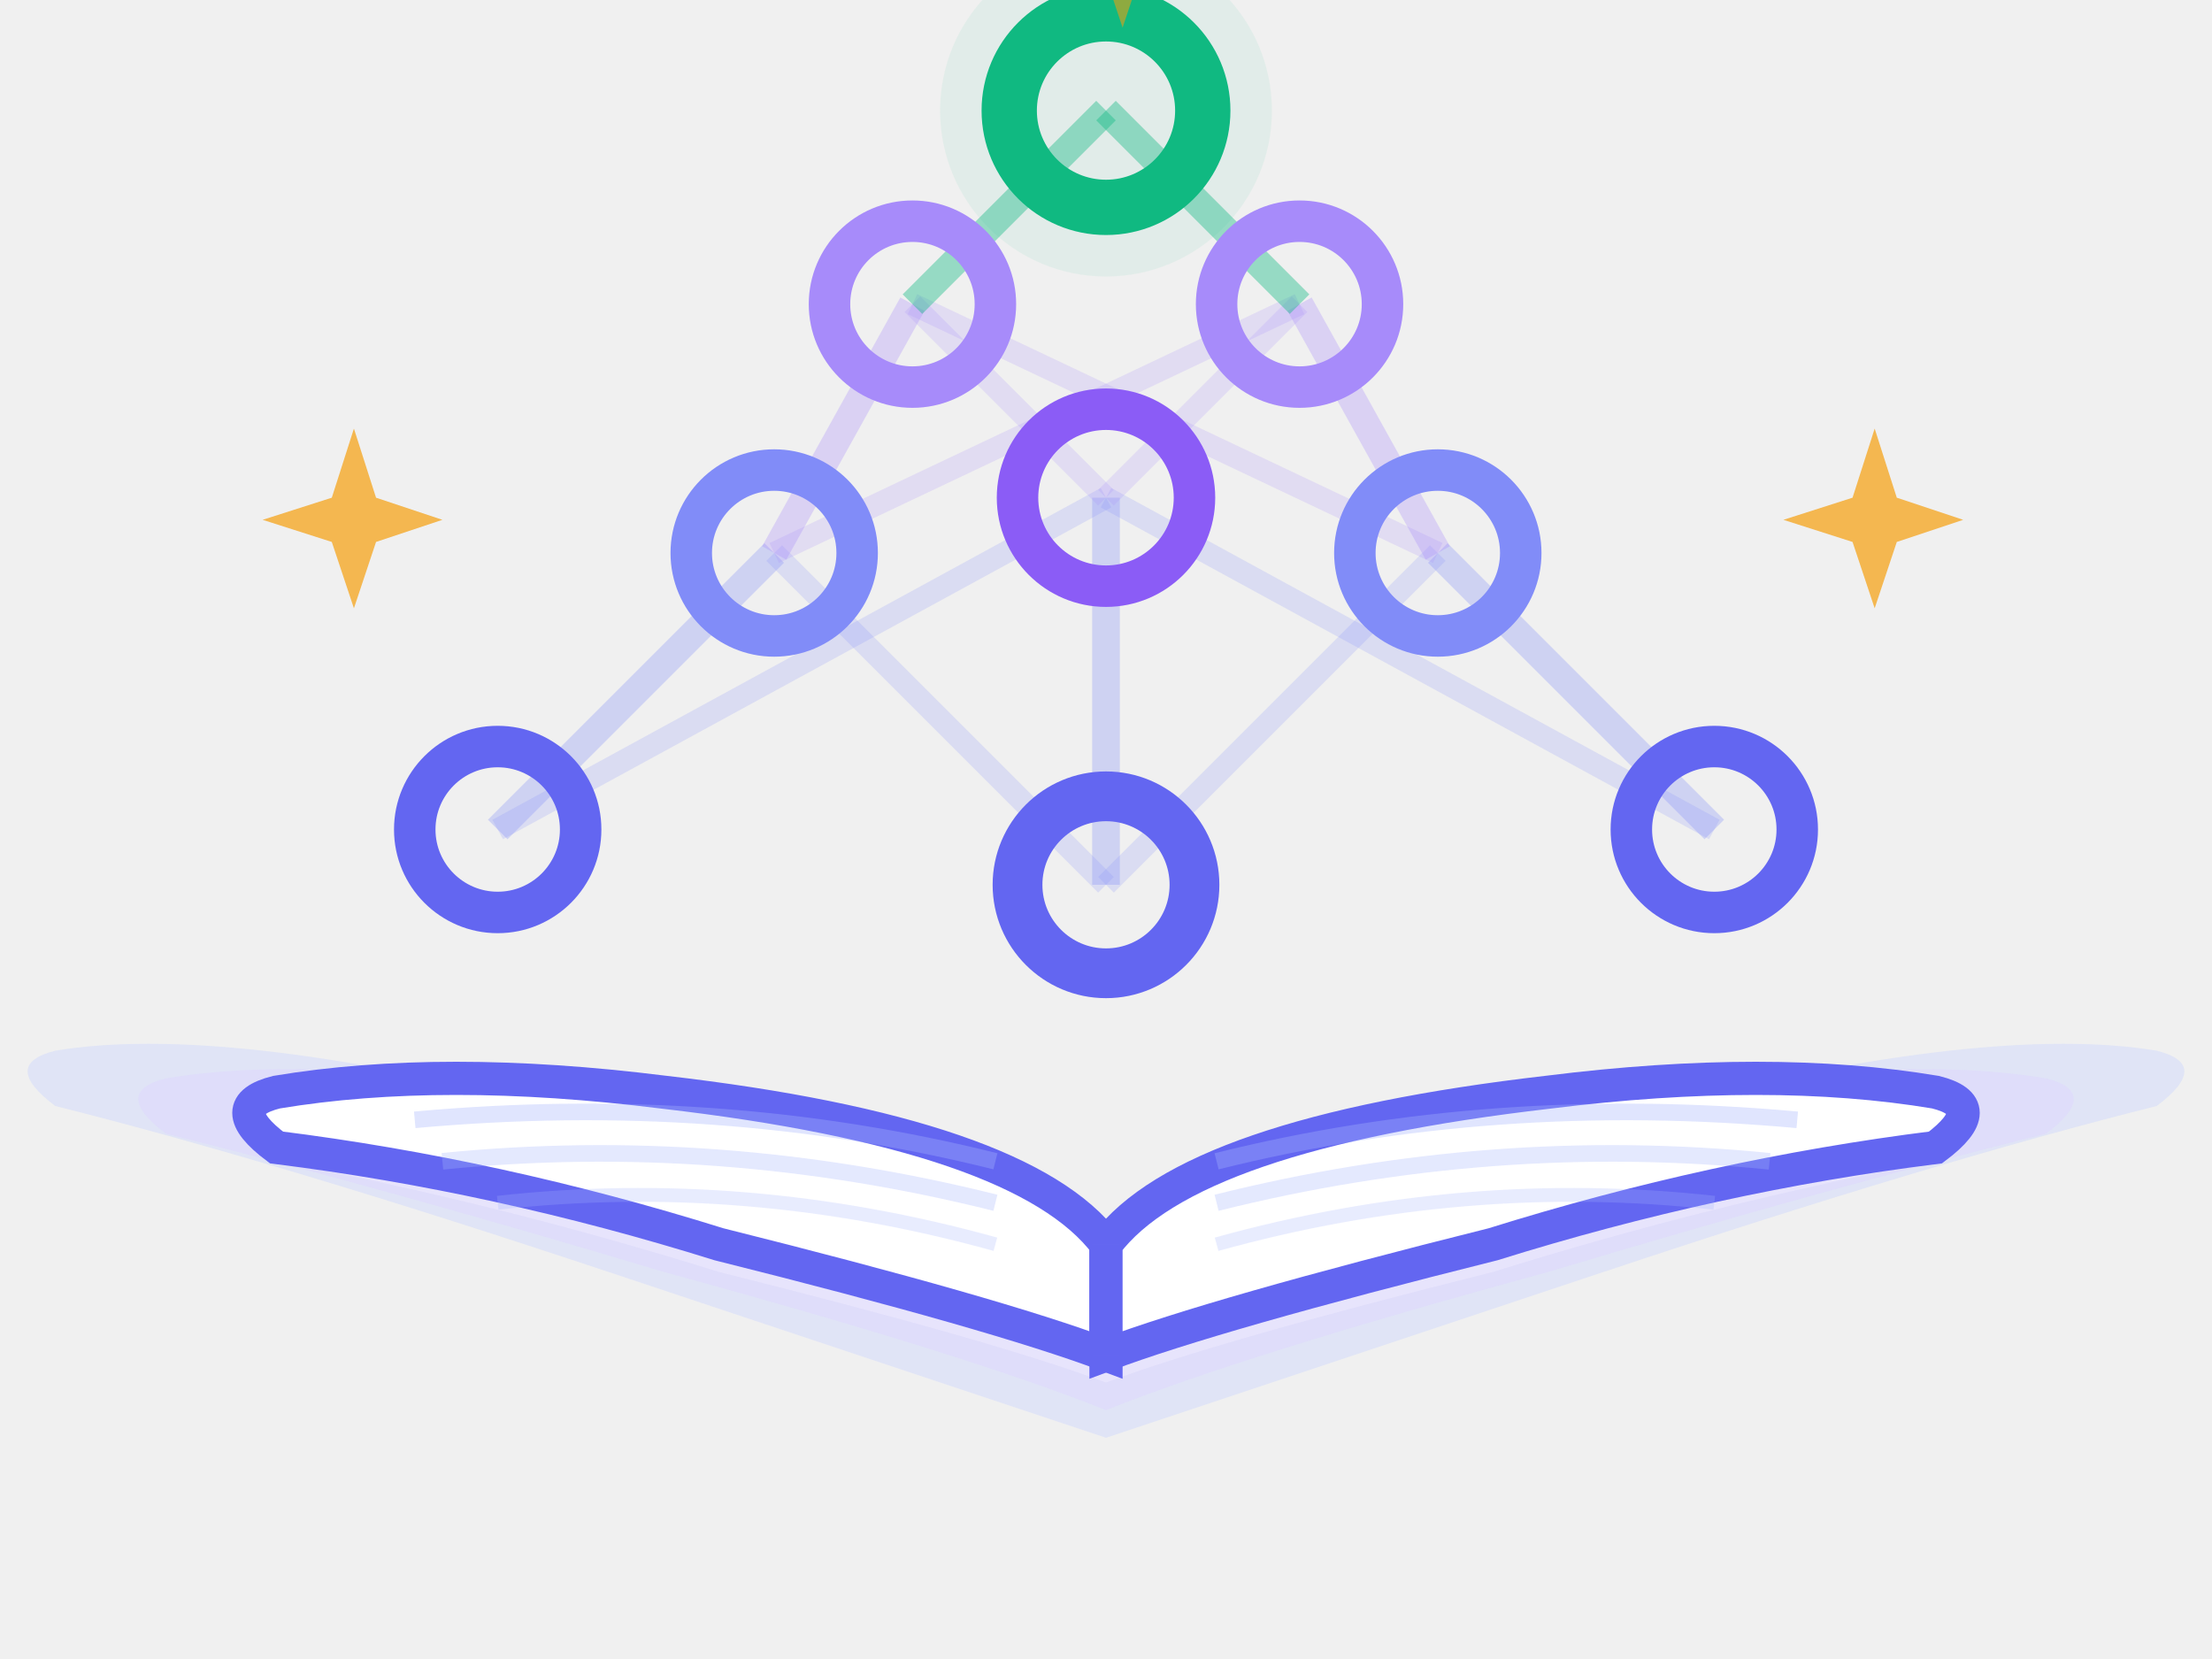
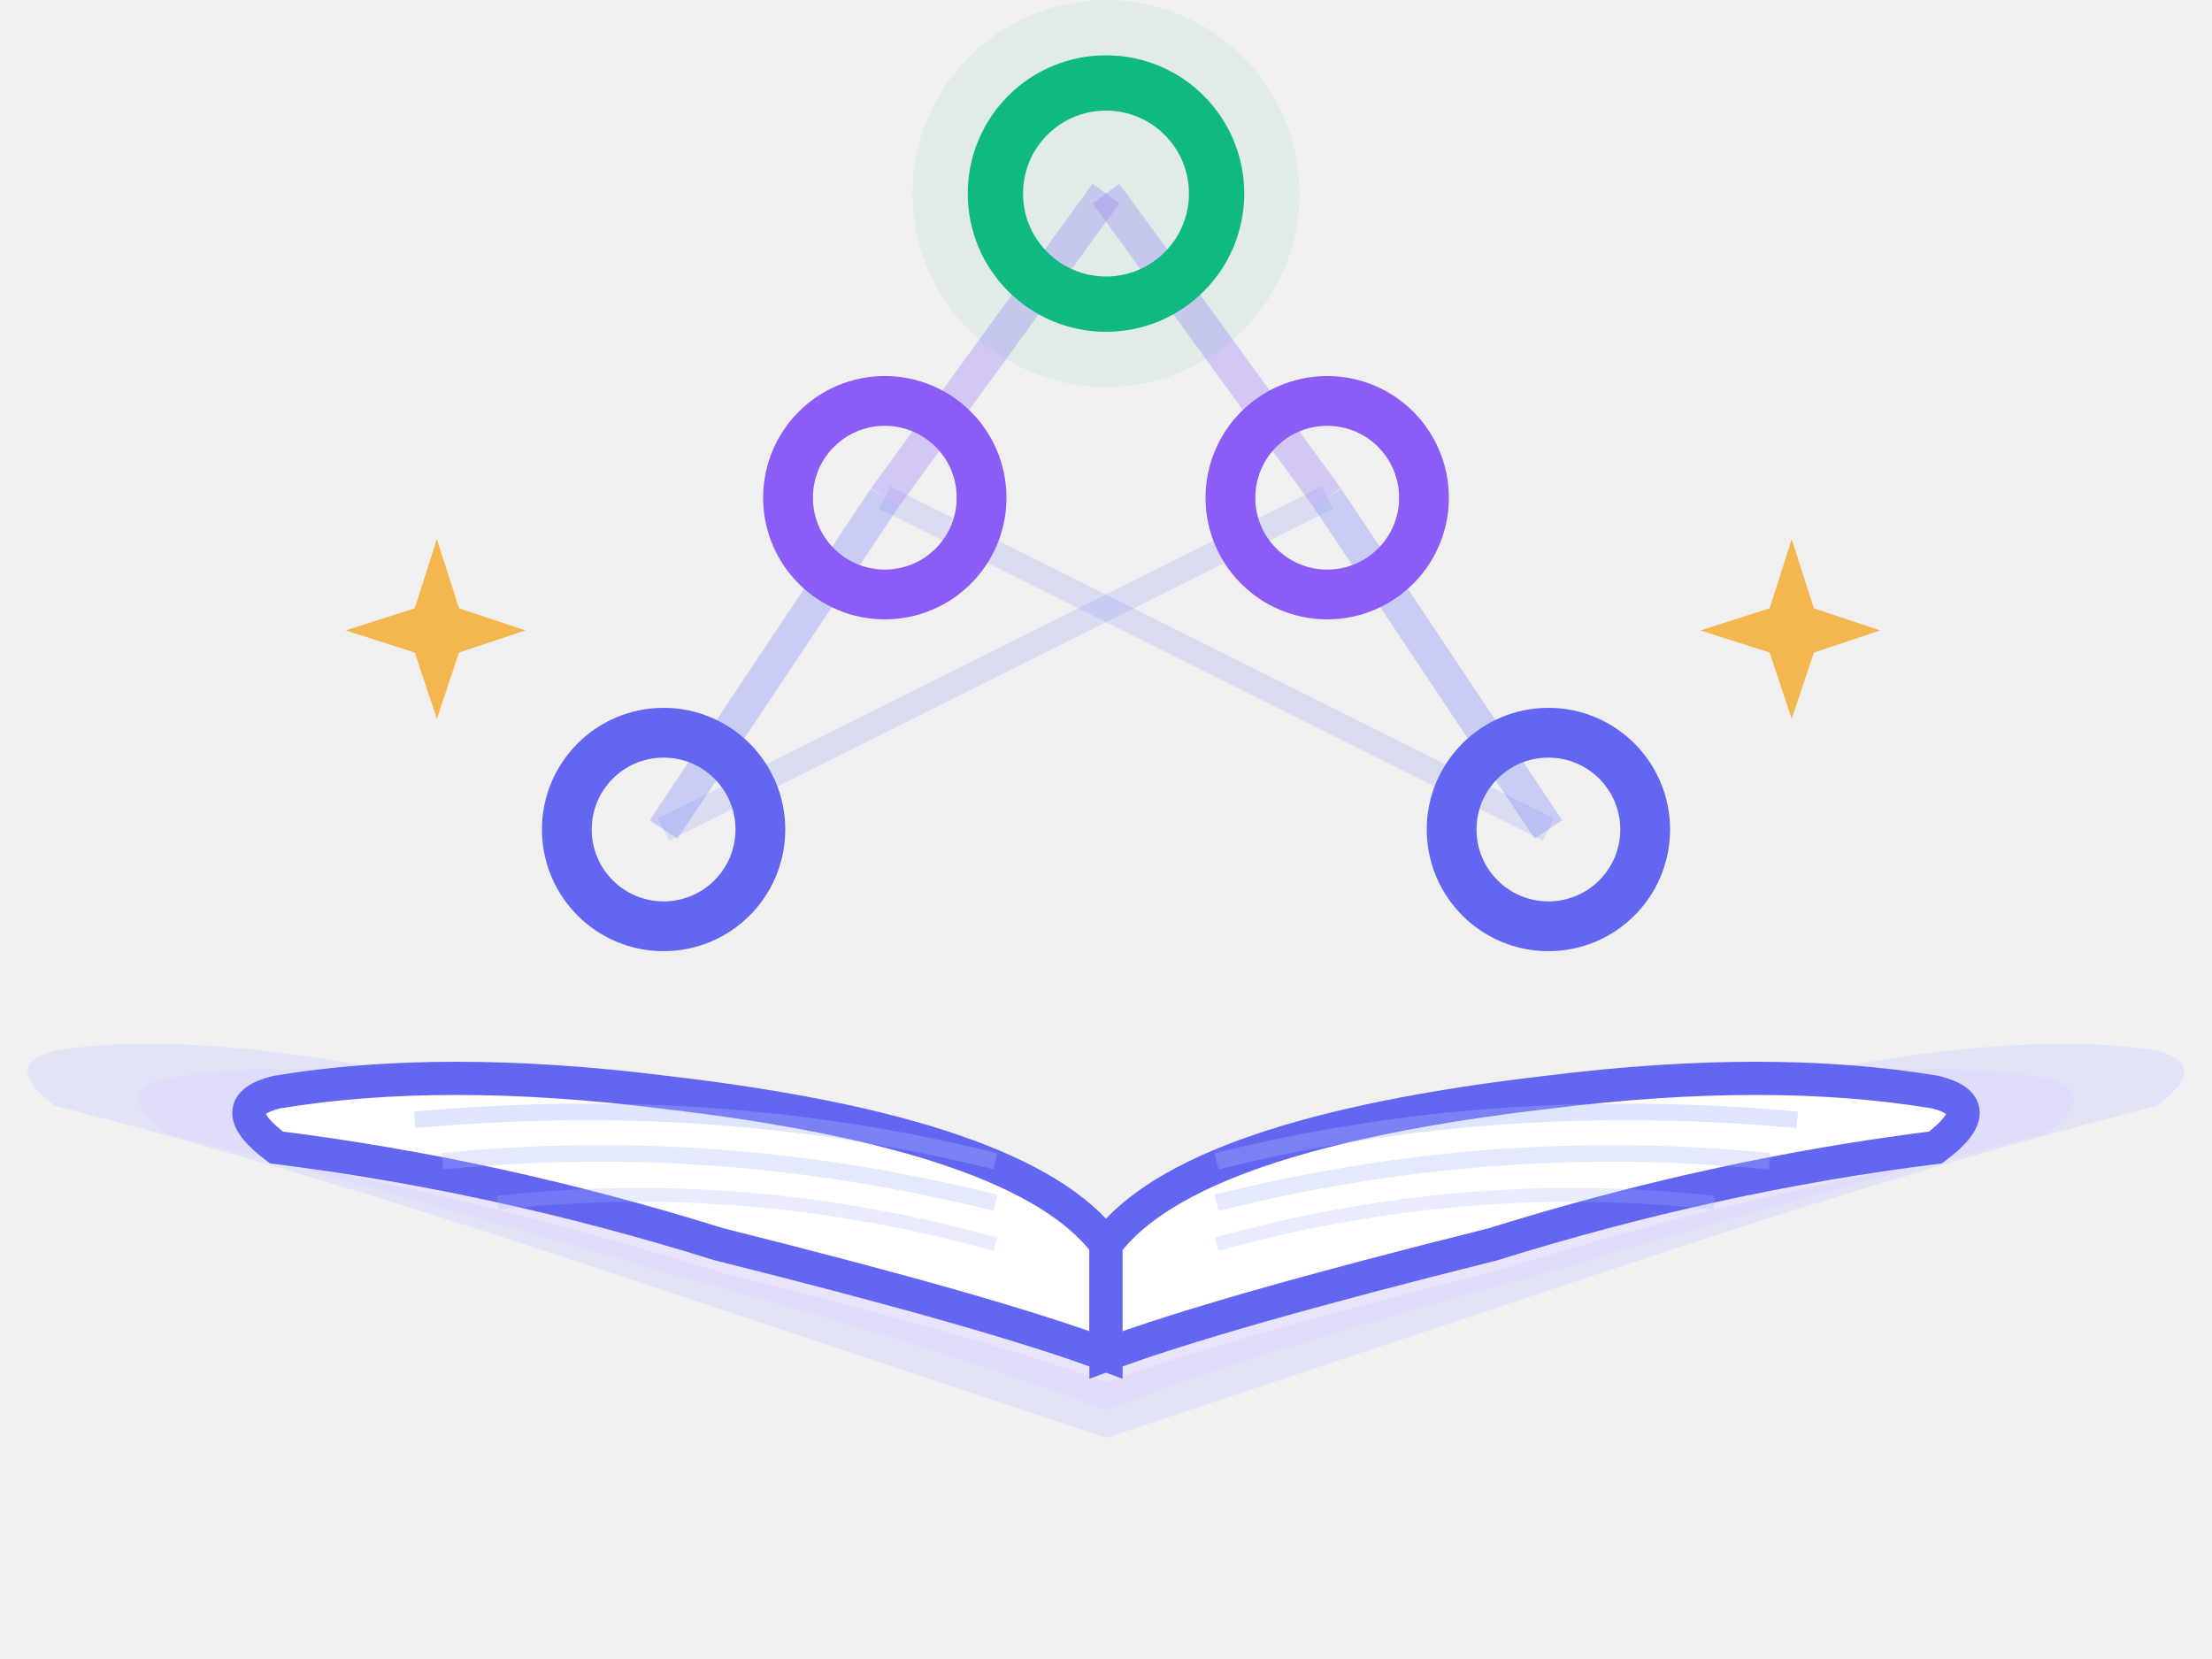
<svg xmlns="http://www.w3.org/2000/svg" viewBox="0 0 80 60" fill="none">
  <path d="M40 48 Q38 44 20 40 Q8 37 2 38 Q0 38.5 2 40 Q10 42 22 46 Q34 50 40 52 Z" fill="#C7D2FE" opacity="0.4" />
  <path d="M40 48 Q42 44 60 40 Q72 37 78 38 Q80 38.5 78 40 Q70 42 58 46 Q46 50 40 52 Z" fill="#C7D2FE" opacity="0.4" />
  <path d="M40 47 Q38 43 22 40 Q12 38 6 39 Q4 39.5 6 41 Q14 43 24 46 Q35 49 40 51 Z" fill="#DDD6FE" opacity="0.5" />
  <path d="M40 47 Q42 43 58 40 Q68 38 74 39 Q76 39.5 74 41 Q66 43 56 46 Q45 49 40 51 Z" fill="#DDD6FE" opacity="0.5" />
  <path d="M40 46 Q38 42 24 40 Q16 39 10 40 Q8 40.5 10 42 Q18 43.5 26 46 Q36 48.5 40 50 Z" fill="#EDE9FE" opacity="0.6" />
  <path d="M40 46 Q42 42 56 40 Q64 39 70 40 Q72 40.5 70 42 Q62 43.5 54 46 Q44 48.5 40 50 Z" fill="#EDE9FE" opacity="0.6" />
  <path d="M40 45 Q37 41 24 39.5 Q16 38.5 10 39.5 Q8 40 10 41.5 Q18 42.5 26 45 Q36 47.5 40 49 Z" fill="white" stroke="#6366F1" stroke-width="1.2" />
  <path d="M40 45 Q43 41 56 39.5 Q64 38.5 70 39.5 Q72 40 70 41.5 Q62 42.5 54 45 Q44 47.5 40 49 Z" fill="white" stroke="#6366F1" stroke-width="1.2" />
  <path d="M40 45 L40 49" stroke="#6366F1" stroke-width="1" opacity="0.5" />
  <path d="M15 40.5 Q26 39.5 36 42" stroke="#A5B4FC" stroke-width="0.6" opacity="0.35" />
  <path d="M16 42 Q26 41 36 43.5" stroke="#A5B4FC" stroke-width="0.6" opacity="0.3" />
  <path d="M18 43.5 Q27 42.5 36 45" stroke="#A5B4FC" stroke-width="0.5" opacity="0.25" />
  <path d="M65 40.5 Q54 39.5 44 42" stroke="#A5B4FC" stroke-width="0.6" opacity="0.35" />
  <path d="M64 42 Q54 41 44 43.5" stroke="#A5B4FC" stroke-width="0.6" opacity="0.3" />
  <path d="M62 43.5 Q53 42.5 44 45" stroke="#A5B4FC" stroke-width="0.5" opacity="0.25" />
-   <line x1="18" y1="30" x2="28" y2="20" stroke="#818CF8" stroke-width="1" opacity="0.3" />
-   <line x1="18" y1="30" x2="40" y2="18" stroke="#818CF8" stroke-width="0.8" opacity="0.2" />
-   <line x1="40" y1="32" x2="28" y2="20" stroke="#818CF8" stroke-width="0.8" opacity="0.2" />
-   <line x1="40" y1="32" x2="40" y2="18" stroke="#818CF8" stroke-width="1" opacity="0.3" />
-   <line x1="40" y1="32" x2="52" y2="20" stroke="#818CF8" stroke-width="0.8" opacity="0.2" />
-   <line x1="62" y1="30" x2="52" y2="20" stroke="#818CF8" stroke-width="1" opacity="0.3" />
-   <line x1="62" y1="30" x2="40" y2="18" stroke="#818CF8" stroke-width="0.8" opacity="0.2" />
-   <line x1="28" y1="20" x2="33" y2="11" stroke="#A78BFA" stroke-width="1" opacity="0.3" />
-   <line x1="28" y1="20" x2="47" y2="11" stroke="#A78BFA" stroke-width="0.8" opacity="0.2" />
-   <line x1="40" y1="18" x2="33" y2="11" stroke="#A78BFA" stroke-width="0.8" opacity="0.2" />
-   <line x1="40" y1="18" x2="47" y2="11" stroke="#A78BFA" stroke-width="0.8" opacity="0.2" />
-   <line x1="52" y1="20" x2="47" y2="11" stroke="#A78BFA" stroke-width="1" opacity="0.3" />
-   <line x1="52" y1="20" x2="33" y2="11" stroke="#A78BFA" stroke-width="0.8" opacity="0.2" />
-   <line x1="33" y1="11" x2="40" y2="4" stroke="#10B981" stroke-width="1" opacity="0.4" />
-   <line x1="47" y1="11" x2="40" y2="4" stroke="#10B981" stroke-width="1" opacity="0.4" />
-   <circle cx="18" cy="30" r="3" fill="none" stroke="#6366F1" stroke-width="1.5" />
-   <circle cx="40" cy="32" r="3.2" fill="none" stroke="#6366F1" stroke-width="1.8" />
-   <circle cx="62" cy="30" r="3" fill="none" stroke="#6366F1" stroke-width="1.5" />
-   <circle cx="28" cy="20" r="3" fill="none" stroke="#818CF8" stroke-width="1.5" />
-   <circle cx="40" cy="18" r="3.2" fill="none" stroke="#8B5CF6" stroke-width="1.5" />
-   <circle cx="52" cy="20" r="3" fill="none" stroke="#818CF8" stroke-width="1.5" />
-   <circle cx="33" cy="11" r="3" fill="none" stroke="#A78BFA" stroke-width="1.5" />
-   <circle cx="47" cy="11" r="3" fill="none" stroke="#A78BFA" stroke-width="1.5" />
-   <circle cx="40" cy="4" r="3.5" fill="none" stroke="#10B981" stroke-width="2" />
-   <circle cx="40" cy="4" r="6" fill="#10B981" opacity="0.07" />
-   <path d="M12 18 L12.8 15.5 L13.6 18 L16 18.8 L13.6 19.6 L12.8 22 L12 19.6 L9.5 18.8 Z" fill="#F59E0B" opacity="0.7" />
-   <path d="M40 -2 L40.6 -4 L41.2 -2 L43 -1.4 L41.2 -0.8 L40.6 1 L40 -0.8 L38 -1.4 Z" fill="#F59E0B" opacity="0.55" />
-   <path d="M67 18 L67.8 15.5 L68.6 18 L71 18.8 L68.6 19.6 L67.8 22 L67 19.6 L64.5 18.8 Z" fill="#F59E0B" opacity="0.7" />
+   <line x1="24" y1="30" x2="32" y2="18" stroke="#818CF8" stroke-width="1.2" opacity="0.35" />
+   <line x1="24" y1="30" x2="48" y2="18" stroke="#818CF8" stroke-width="0.9" opacity="0.2" />
+   <line x1="56" y1="30" x2="48" y2="18" stroke="#818CF8" stroke-width="1.2" opacity="0.35" />
+   <line x1="56" y1="30" x2="32" y2="18" stroke="#818CF8" stroke-width="0.9" opacity="0.2" />
+   <line x1="32" y1="18" x2="40" y2="7" stroke="#A78BFA" stroke-width="1.2" opacity="0.4" />
+   <line x1="48" y1="18" x2="40" y2="7" stroke="#A78BFA" stroke-width="1.2" opacity="0.4" />
+   <circle cx="24" cy="30" r="3.5" fill="none" stroke="#6366F1" stroke-width="1.8" />
+   <circle cx="56" cy="30" r="3.5" fill="none" stroke="#6366F1" stroke-width="1.8" />
+   <circle cx="32" cy="18" r="3.5" fill="none" stroke="#8B5CF6" stroke-width="1.8" />
+   <circle cx="48" cy="18" r="3.5" fill="none" stroke="#8B5CF6" stroke-width="1.8" />
+   <circle cx="40" cy="7" r="4" fill="none" stroke="#10B981" stroke-width="2" />
+   <circle cx="40" cy="7" r="7" fill="#10B981" opacity="0.07" />
+   <path d="M15 22 L15.8 19.5 L16.6 22 L19 22.8 L16.6 23.6 L15.8 26 L15 23.6 L12.5 22.8 Z" fill="#F59E0B" opacity="0.7" />
+   <path d="M64 22 L64.8 19.5 L65.6 22 L68 22.8 L65.6 23.6 L64.8 26 L64 23.6 L61.5 22.8 Z" fill="#F59E0B" opacity="0.7" />
</svg>
